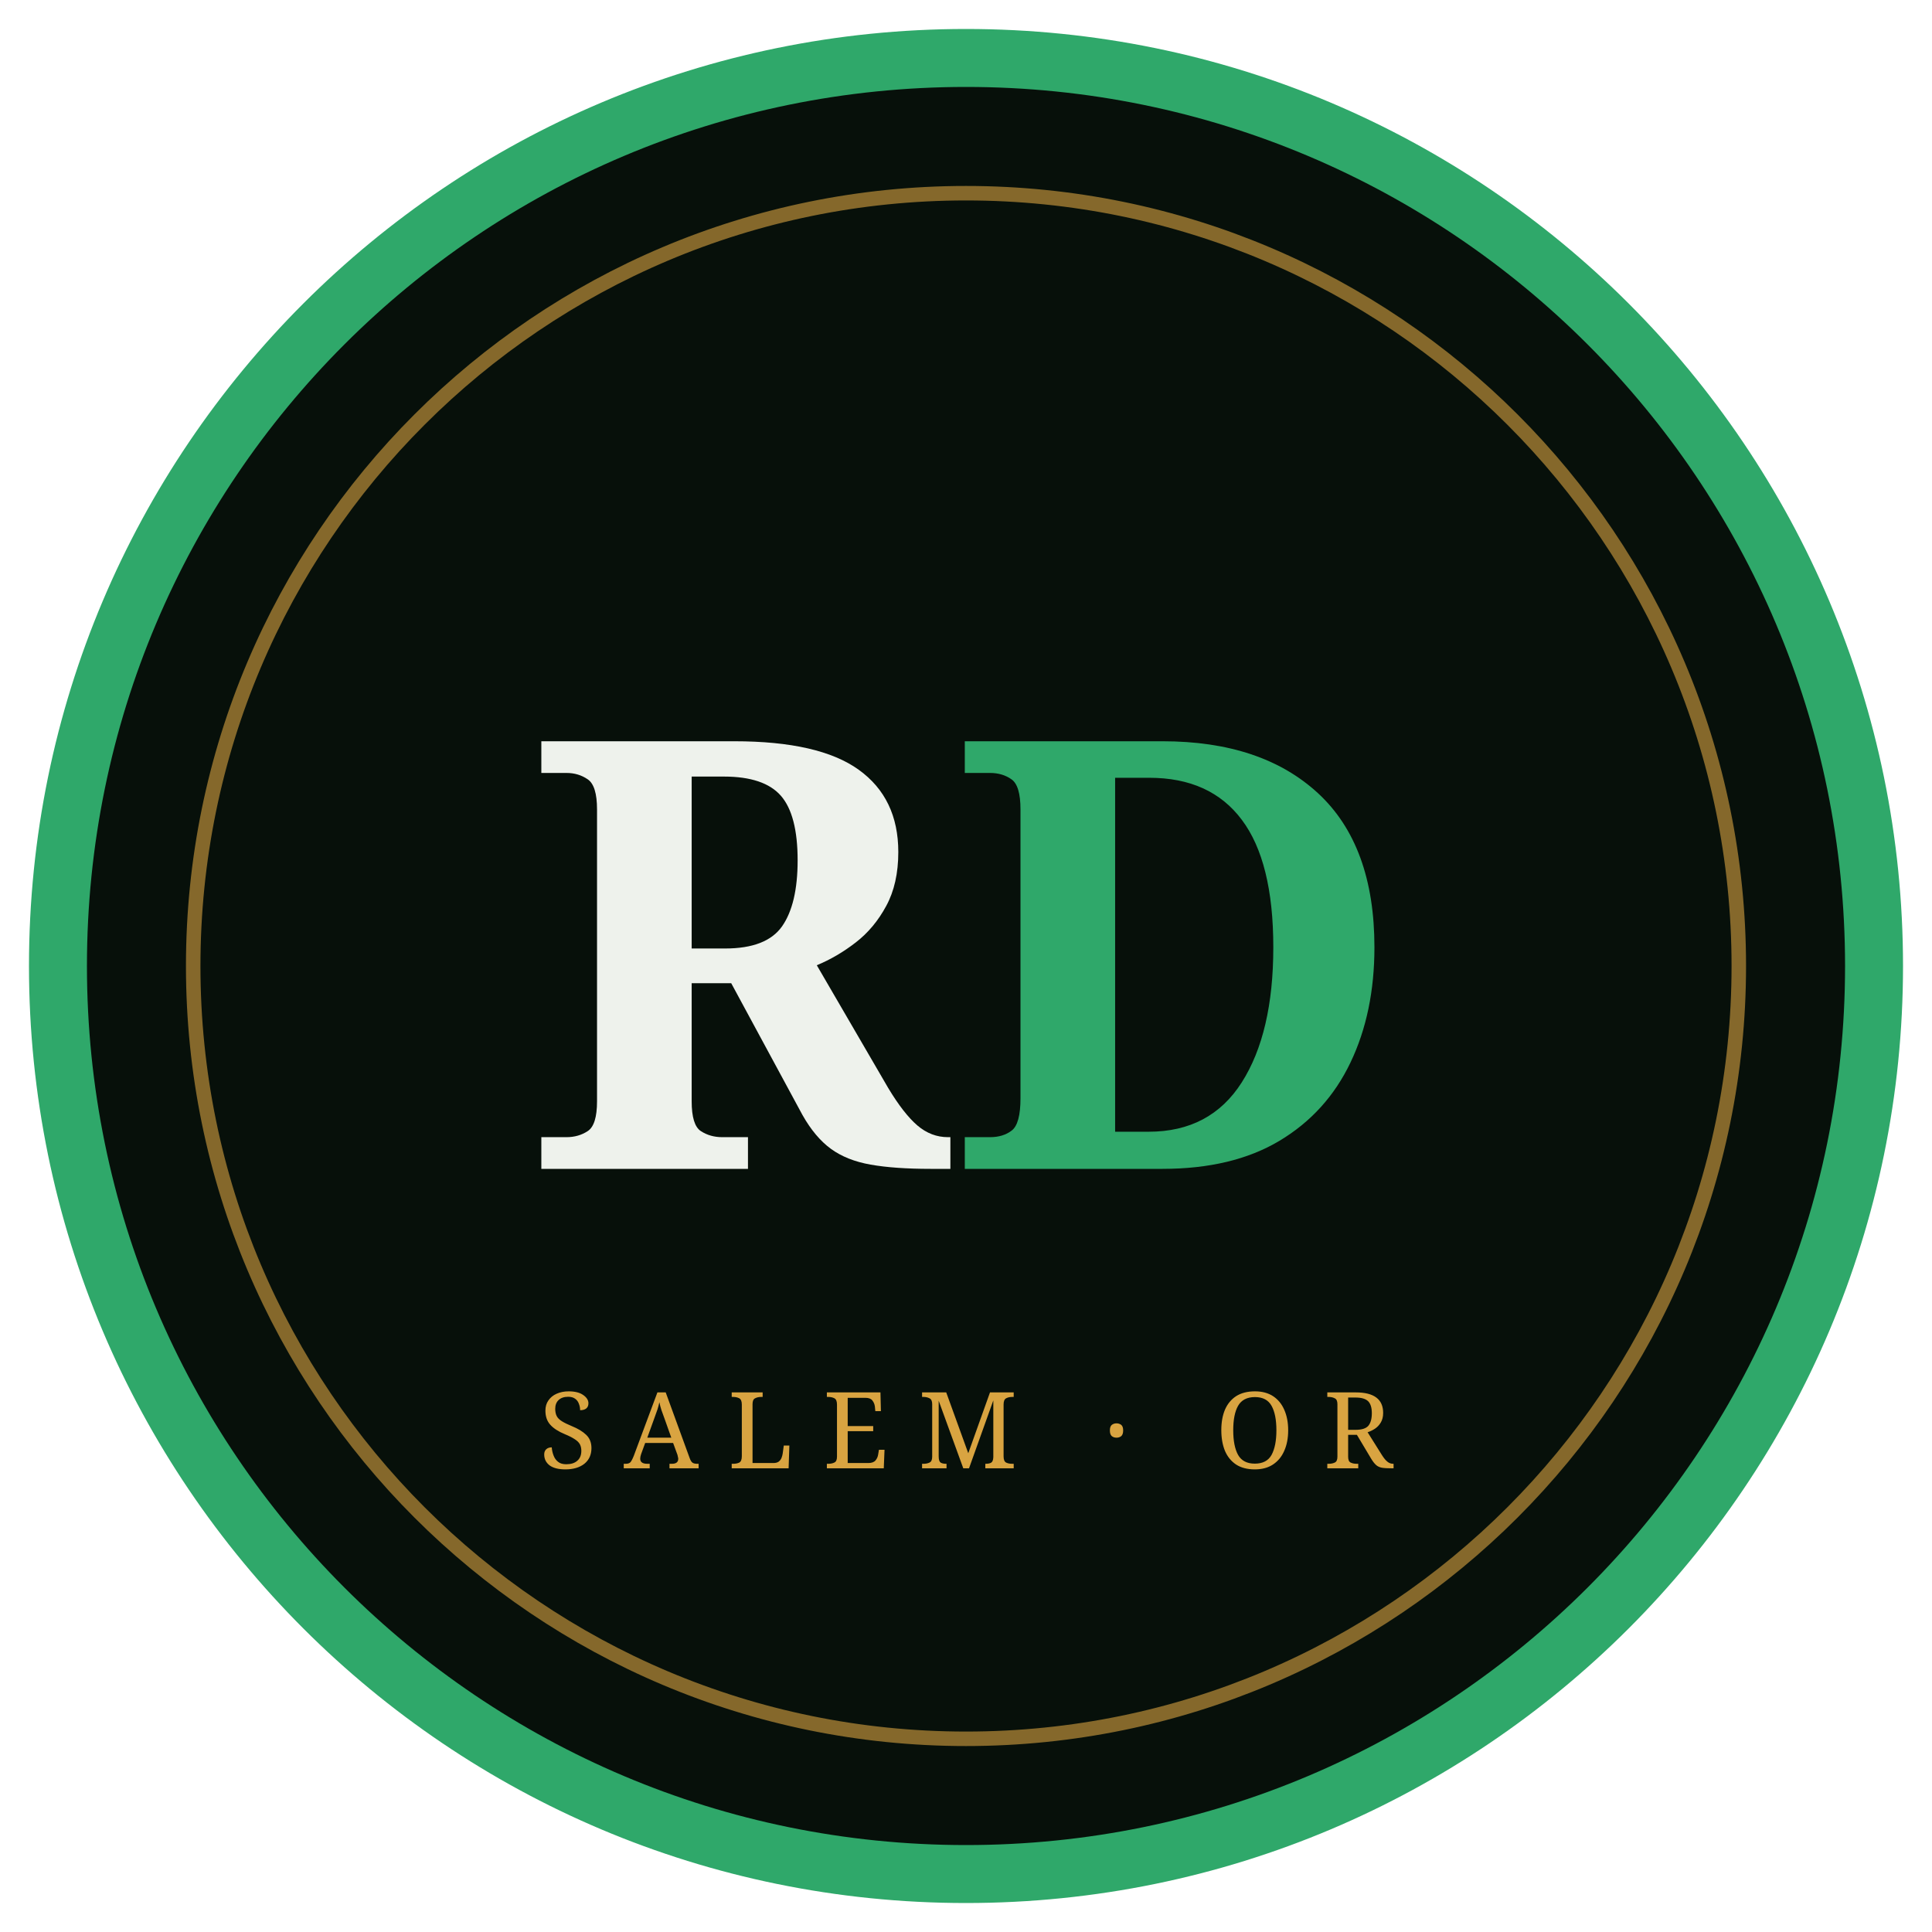
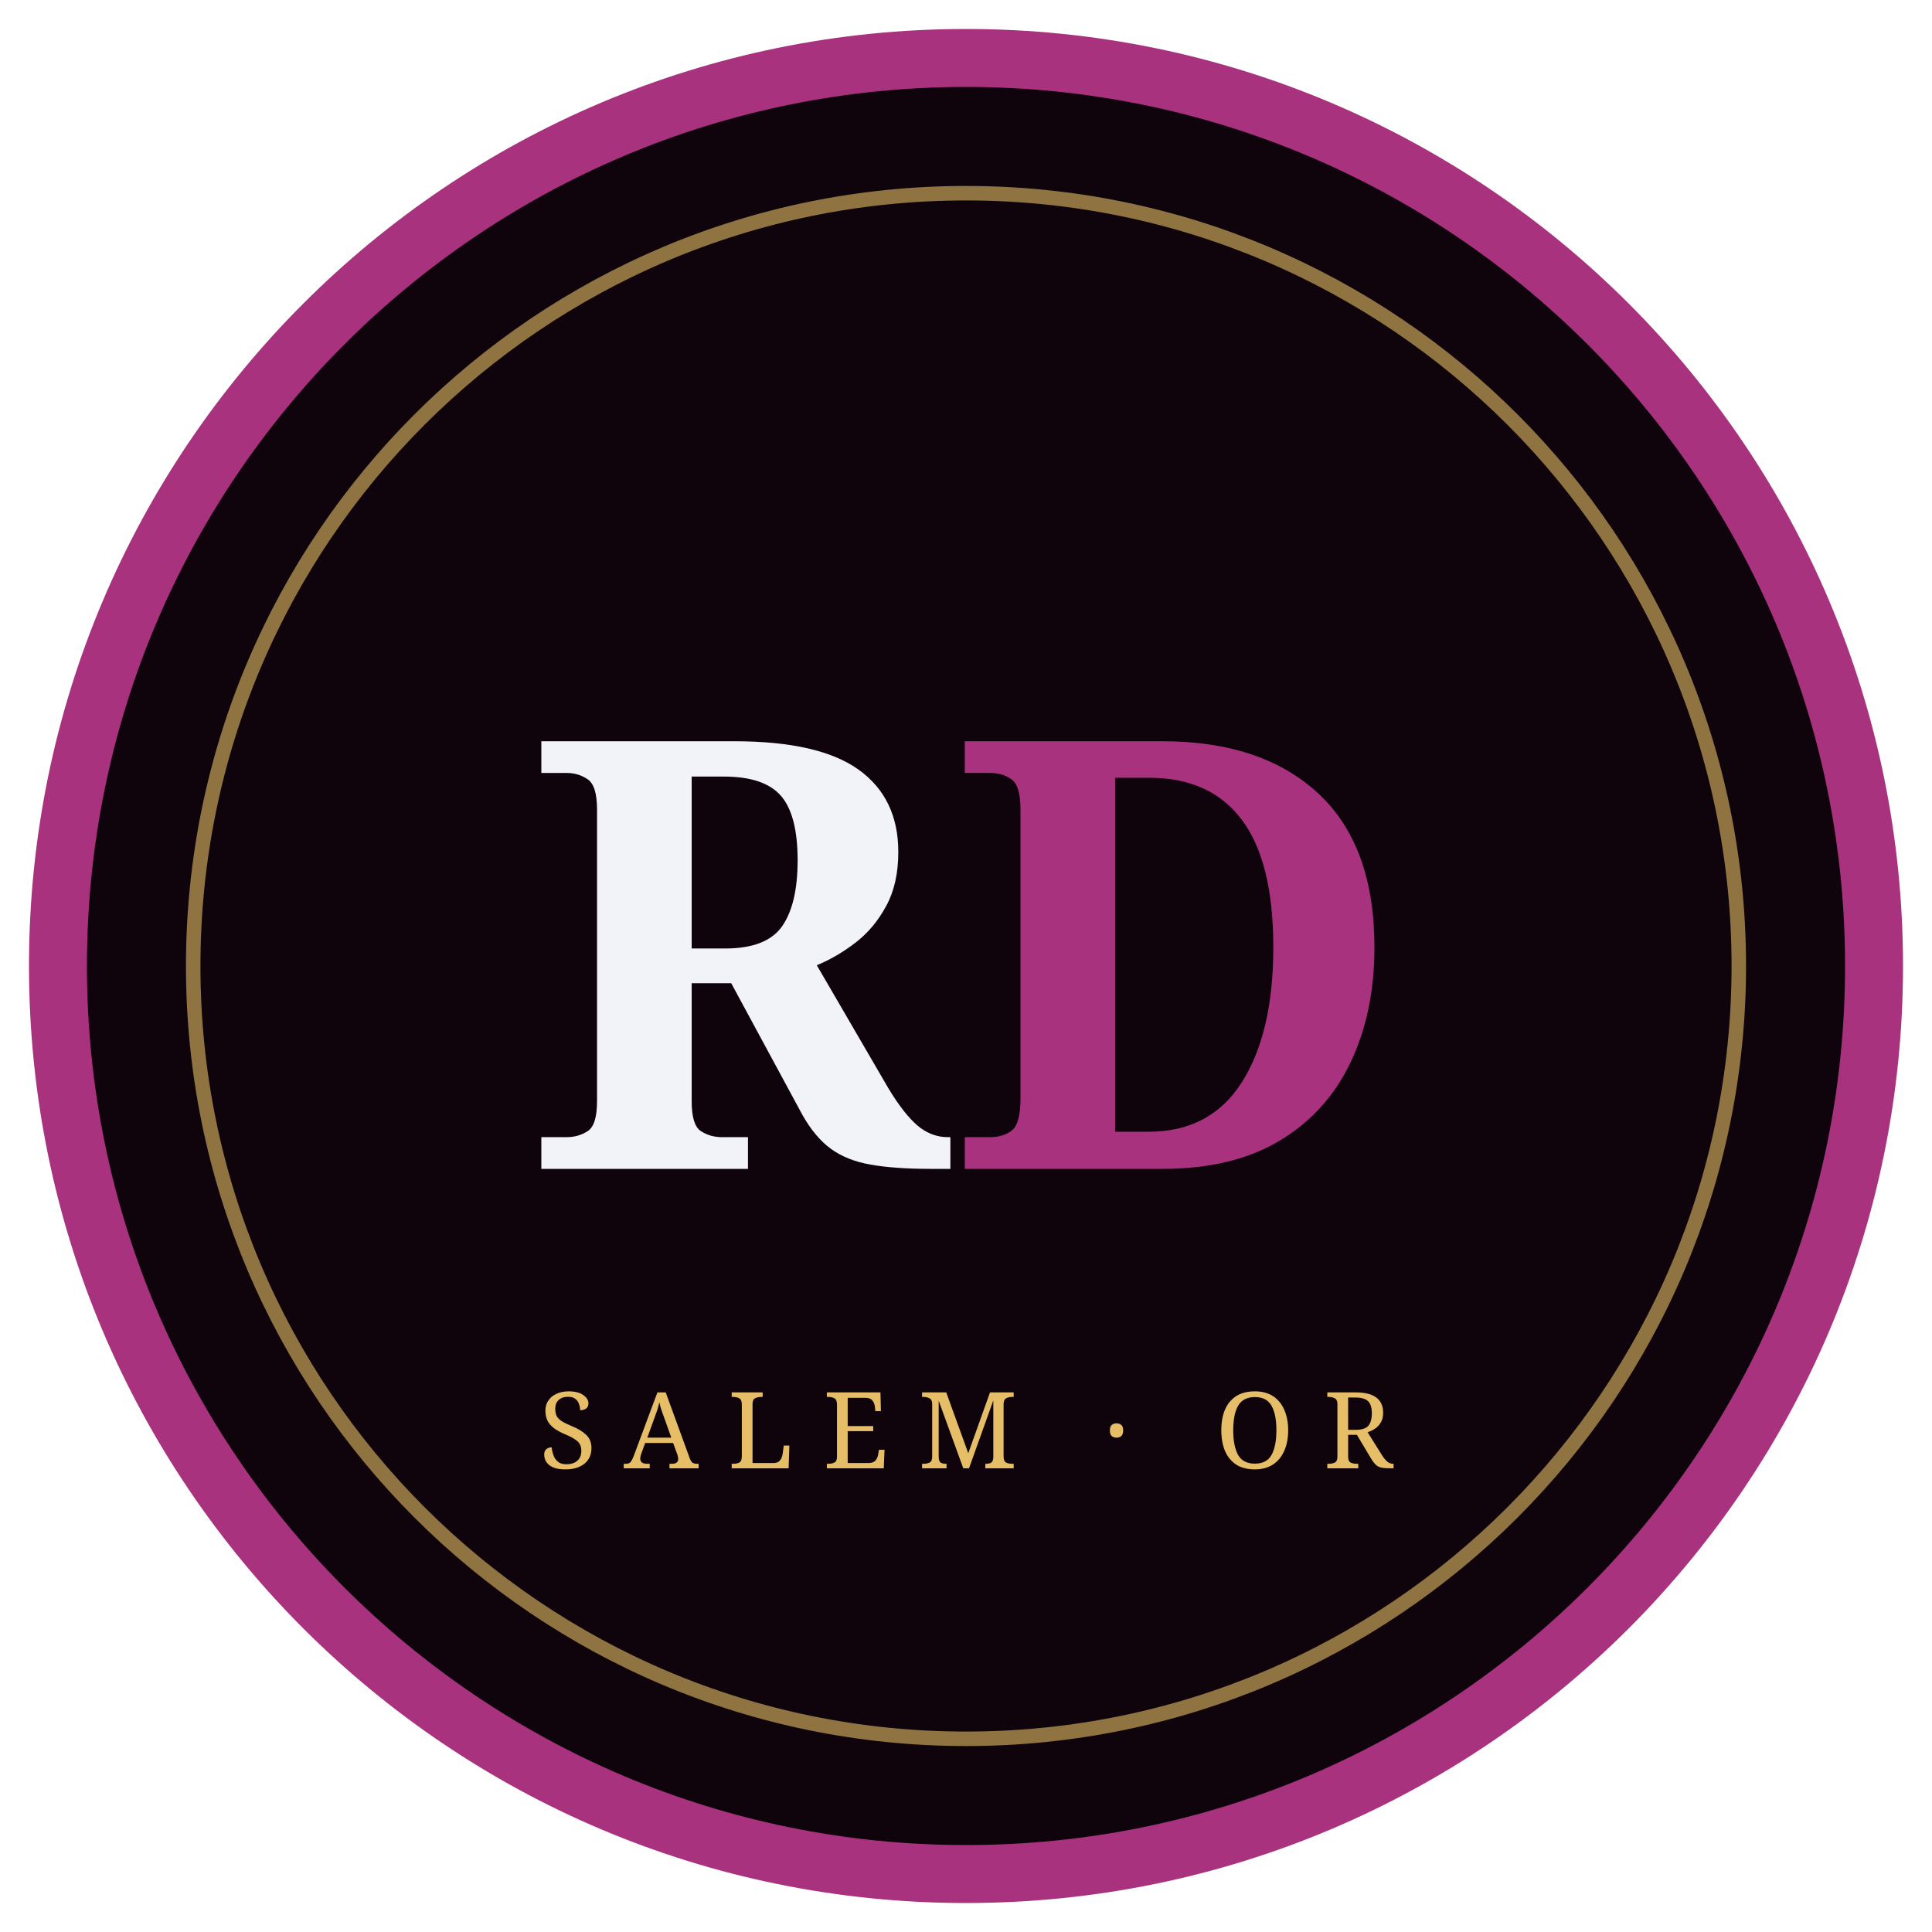
<svg xmlns="http://www.w3.org/2000/svg" width="200" height="200" viewBox="0 0 200 200">
-   <circle cx="100" cy="100" r="94" fill="#07100a" stroke="#2fa86a" stroke-width="6" />
-   <circle cx="100" cy="100" r="80" fill="none" stroke="#d9a441" stroke-width="1.5" opacity="0.6" />
-   <text x="100" y="121" text-anchor="middle" font-family="Georgia, serif" font-weight="bold" font-size="62" fill="#eef2ec">R<tspan fill="#2fa86a">D</tspan>
+   <circle cx="100" cy="100" r="94" fill="#0f040b" stroke="#A8327E" stroke-width="6" />
+   <circle cx="100" cy="100" r="80" fill="none" stroke="#e5be67" stroke-width="1.5" opacity="0.6" />
+   <text x="100" y="121" text-anchor="middle" font-family="Georgia, serif" font-weight="bold" font-size="62" fill="#f1f3f8">R<tspan fill="#A8327E">D</tspan>
  </text>
-   <text x="100" y="152" text-anchor="middle" font-family="Georgia, serif" font-size="11" letter-spacing="3" fill="#d9a441">SALEM · OR</text>
+   <text x="100" y="152" text-anchor="middle" font-family="Georgia, serif" font-size="11" letter-spacing="3" fill="#e5be67">SALEM · OR</text>
</svg>
